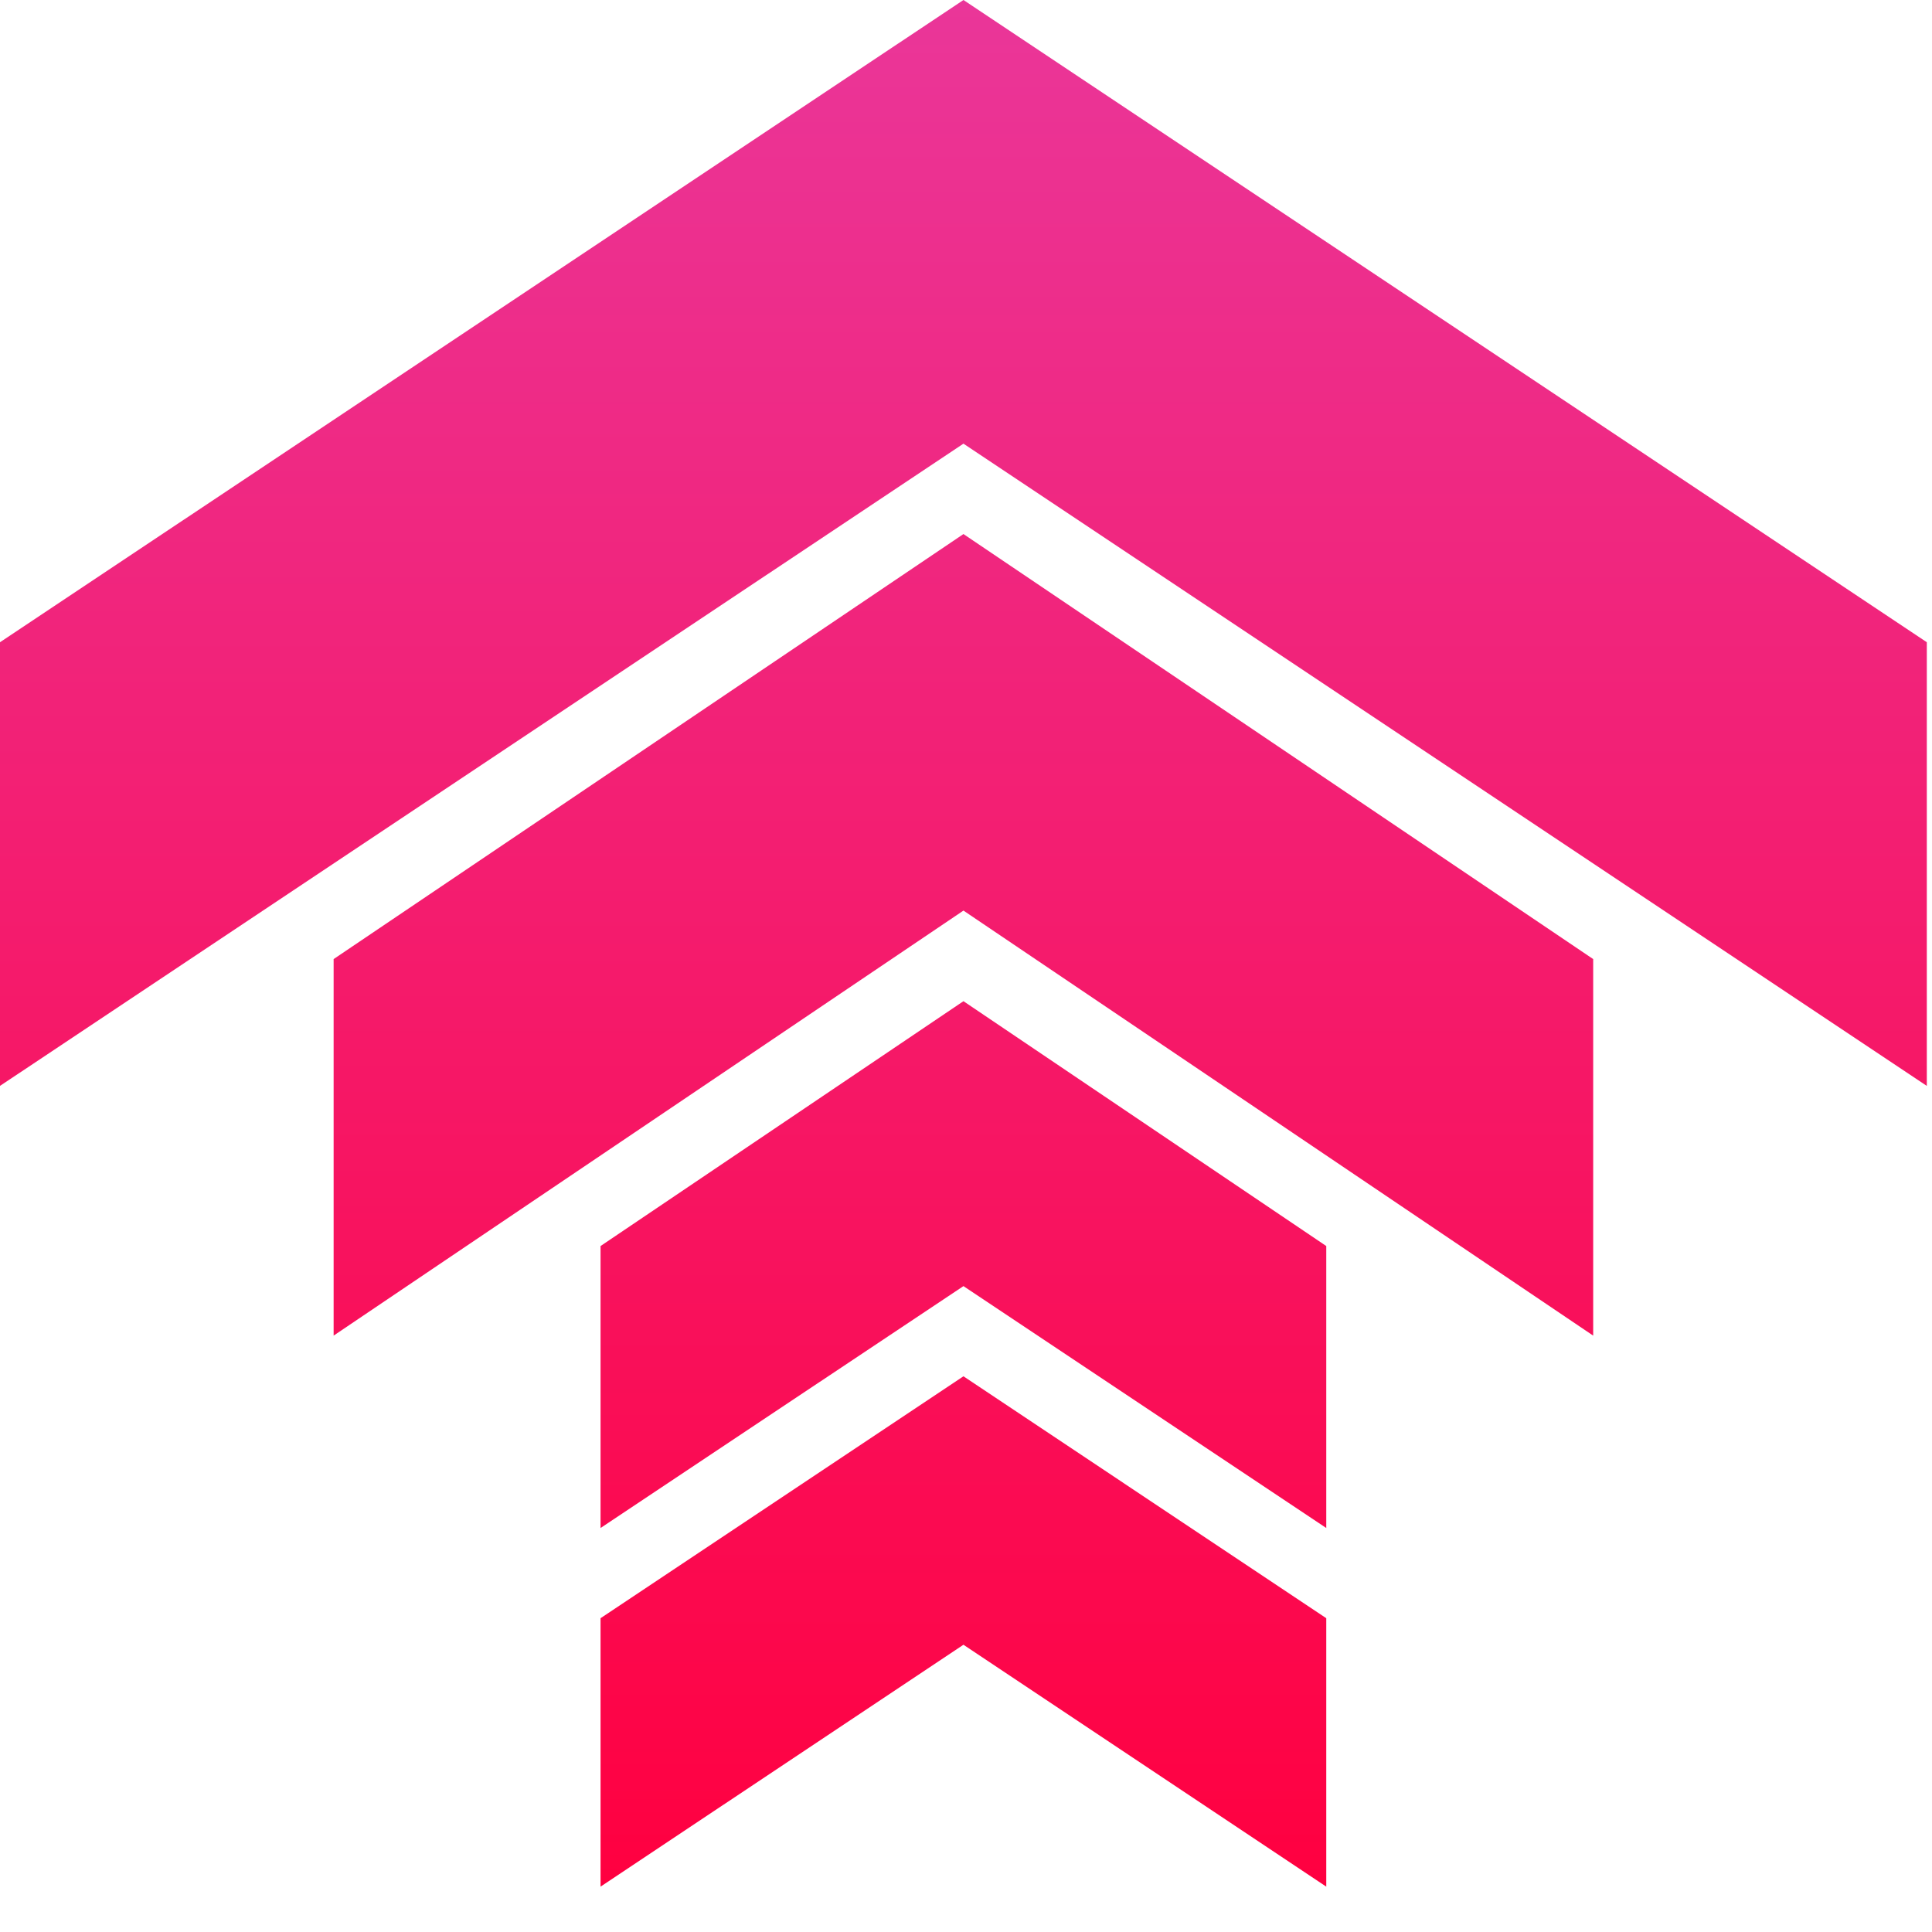
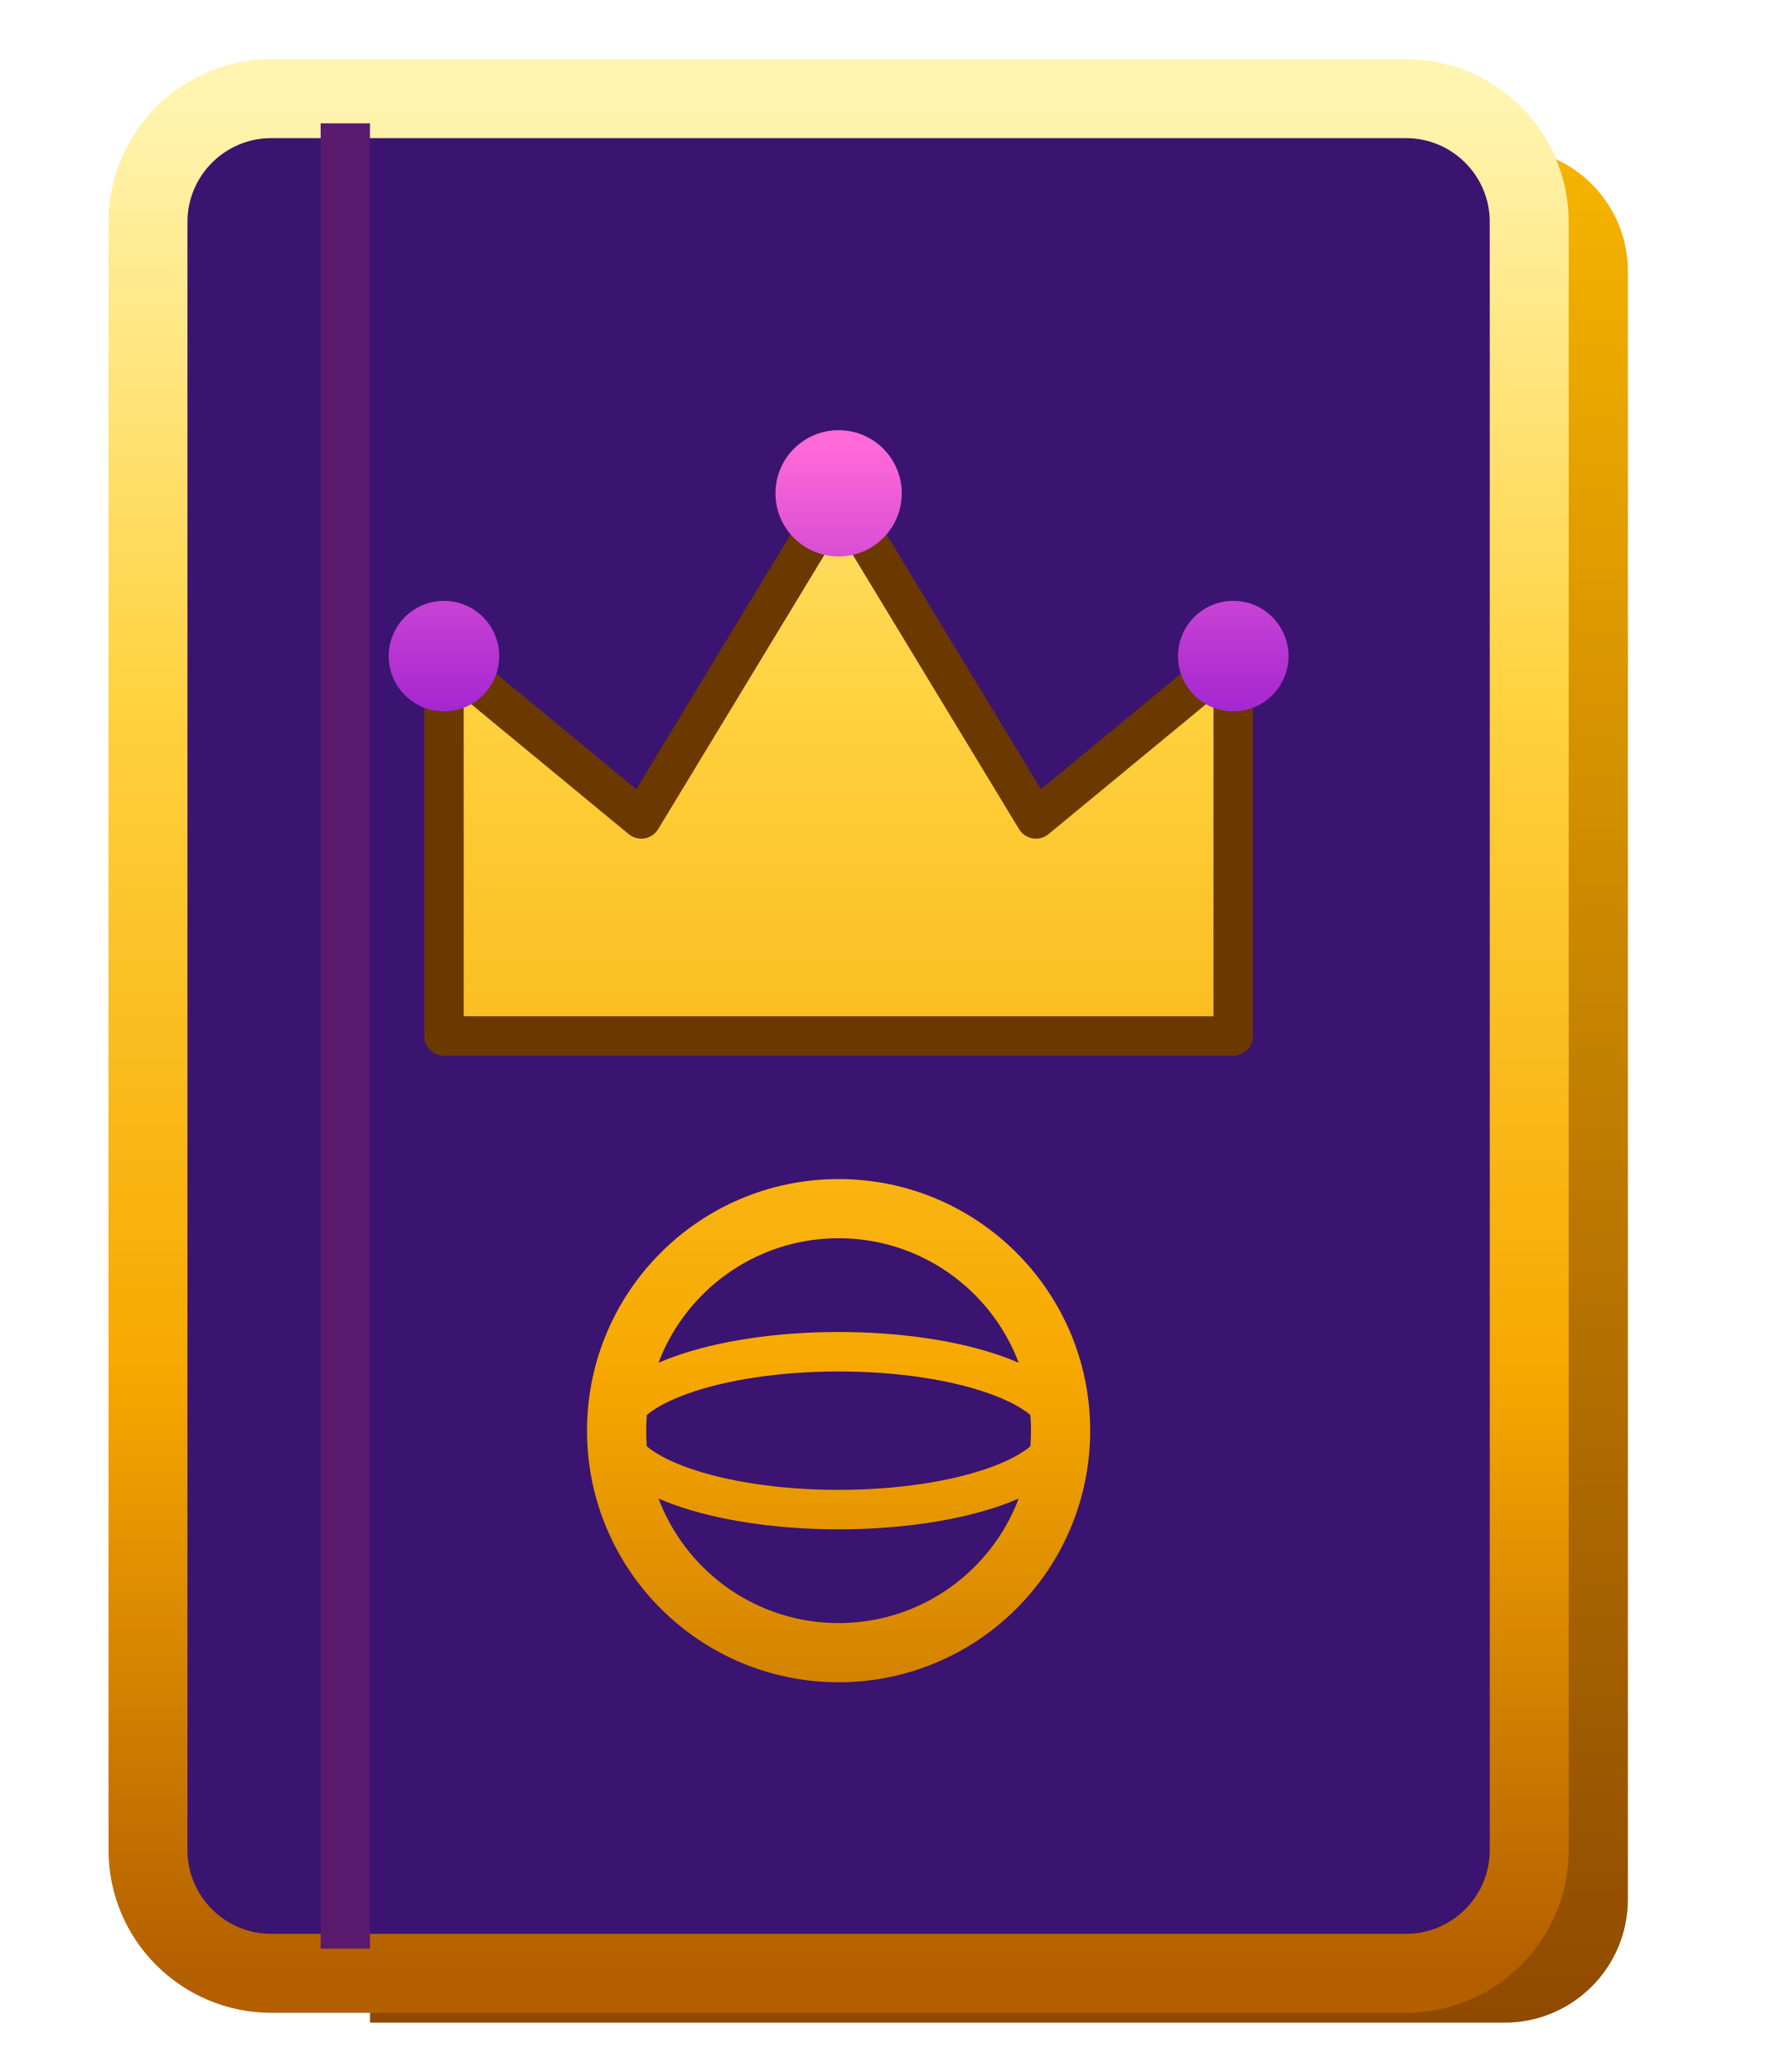
- <svg xmlns="http://www.w3.org/2000/svg" width="19" height="19" viewBox="0 0 19 19" fill="none">
-   <path d="M9.475 0L0 6.316V10.679L9.475 4.363L18.949 10.679V6.316L9.475 0ZM9.475 5.252L3.281 9.432V13.135L9.475 8.955L15.668 13.135V9.432L9.475 5.252ZM9.475 9.846L5.906 12.254V15.027L9.475 12.648L13.043 15.027V12.254L9.475 9.846ZM9.475 13.535L5.906 15.914V18.554L9.475 16.175L13.043 18.554V15.914L9.475 13.535Z" fill="url(#paint0_linear_2945_2668)" />
+ <svg xmlns="http://www.w3.org/2000/svg" width="36" height="42" viewBox="6 2 36 42" fill="none">
+   <path d="M13.5 5H36.5A2.5 2.5 0 0 1 39 7.5V40.5A2.5 2.5 0 0 1 36.5 43H13.5Z" fill="url(#lp_edge)" />
+   <rect x="9" y="4" width="28" height="38" rx="2.5" fill="#3A1470" stroke="url(#lp_gold)" stroke-width="1.6" />
+   <path d="M13 4.5V41.5" stroke="#5A1A6E" />
+   <path d="M15 23V15.3L19 18.6L23 12L27 18.6L31 15.3V23Z" fill="url(#lp_gold)" stroke="#6B3800" stroke-width="0.8" stroke-linejoin="round" />
+   <circle cx="15" cy="15.3" r="1.12" fill="url(#lp_mag)" />
+   <circle cx="23" cy="12" r="1.28" fill="url(#lp_mag)" />
+   <circle cx="31" cy="15.3" r="1.12" fill="url(#lp_mag)" />
+   <circle cx="23" cy="31" r="4.5" stroke="url(#lp_gold)" stroke-width="1.2" />
+   <ellipse cx="23" cy="31" rx="4.5" ry="1.6" stroke="url(#lp_gold)" stroke-width="0.8" />
  <defs>
-     <linearGradient id="paint0_linear_2945_2668" x1="9.475" y1="0" x2="9.475" y2="18.554" gradientUnits="userSpaceOnUse">
-       <stop stop-color="#EA3699" />
-       <stop offset="1" stop-color="#FF0040" />
+     <linearGradient id="lp_gold" x1="23" y1="4" x2="23" y2="42" gradientUnits="userSpaceOnUse">
+       <stop stop-color="#FFF4B0" />
+       <stop offset="0.32" stop-color="#FFD23F" />
+       <stop offset="0.68" stop-color="#F6A800" />
+       <stop offset="1" stop-color="#B35F00" />
+     </linearGradient>
+     <linearGradient id="lp_edge" x1="26" y1="5" x2="26" y2="43" gradientUnits="userSpaceOnUse">
+       <stop stop-color="#F6B400" />
+       <stop offset="1" stop-color="#8F4A00" />
+     </linearGradient>
+     <linearGradient id="lp_mag" x1="23" y1="11" x2="23" y2="17" gradientUnits="userSpaceOnUse">
+       <stop stop-color="#FF6AD8" />
+       <stop offset="1" stop-color="#9A1FD0" />
    </linearGradient>
  </defs>
</svg>
